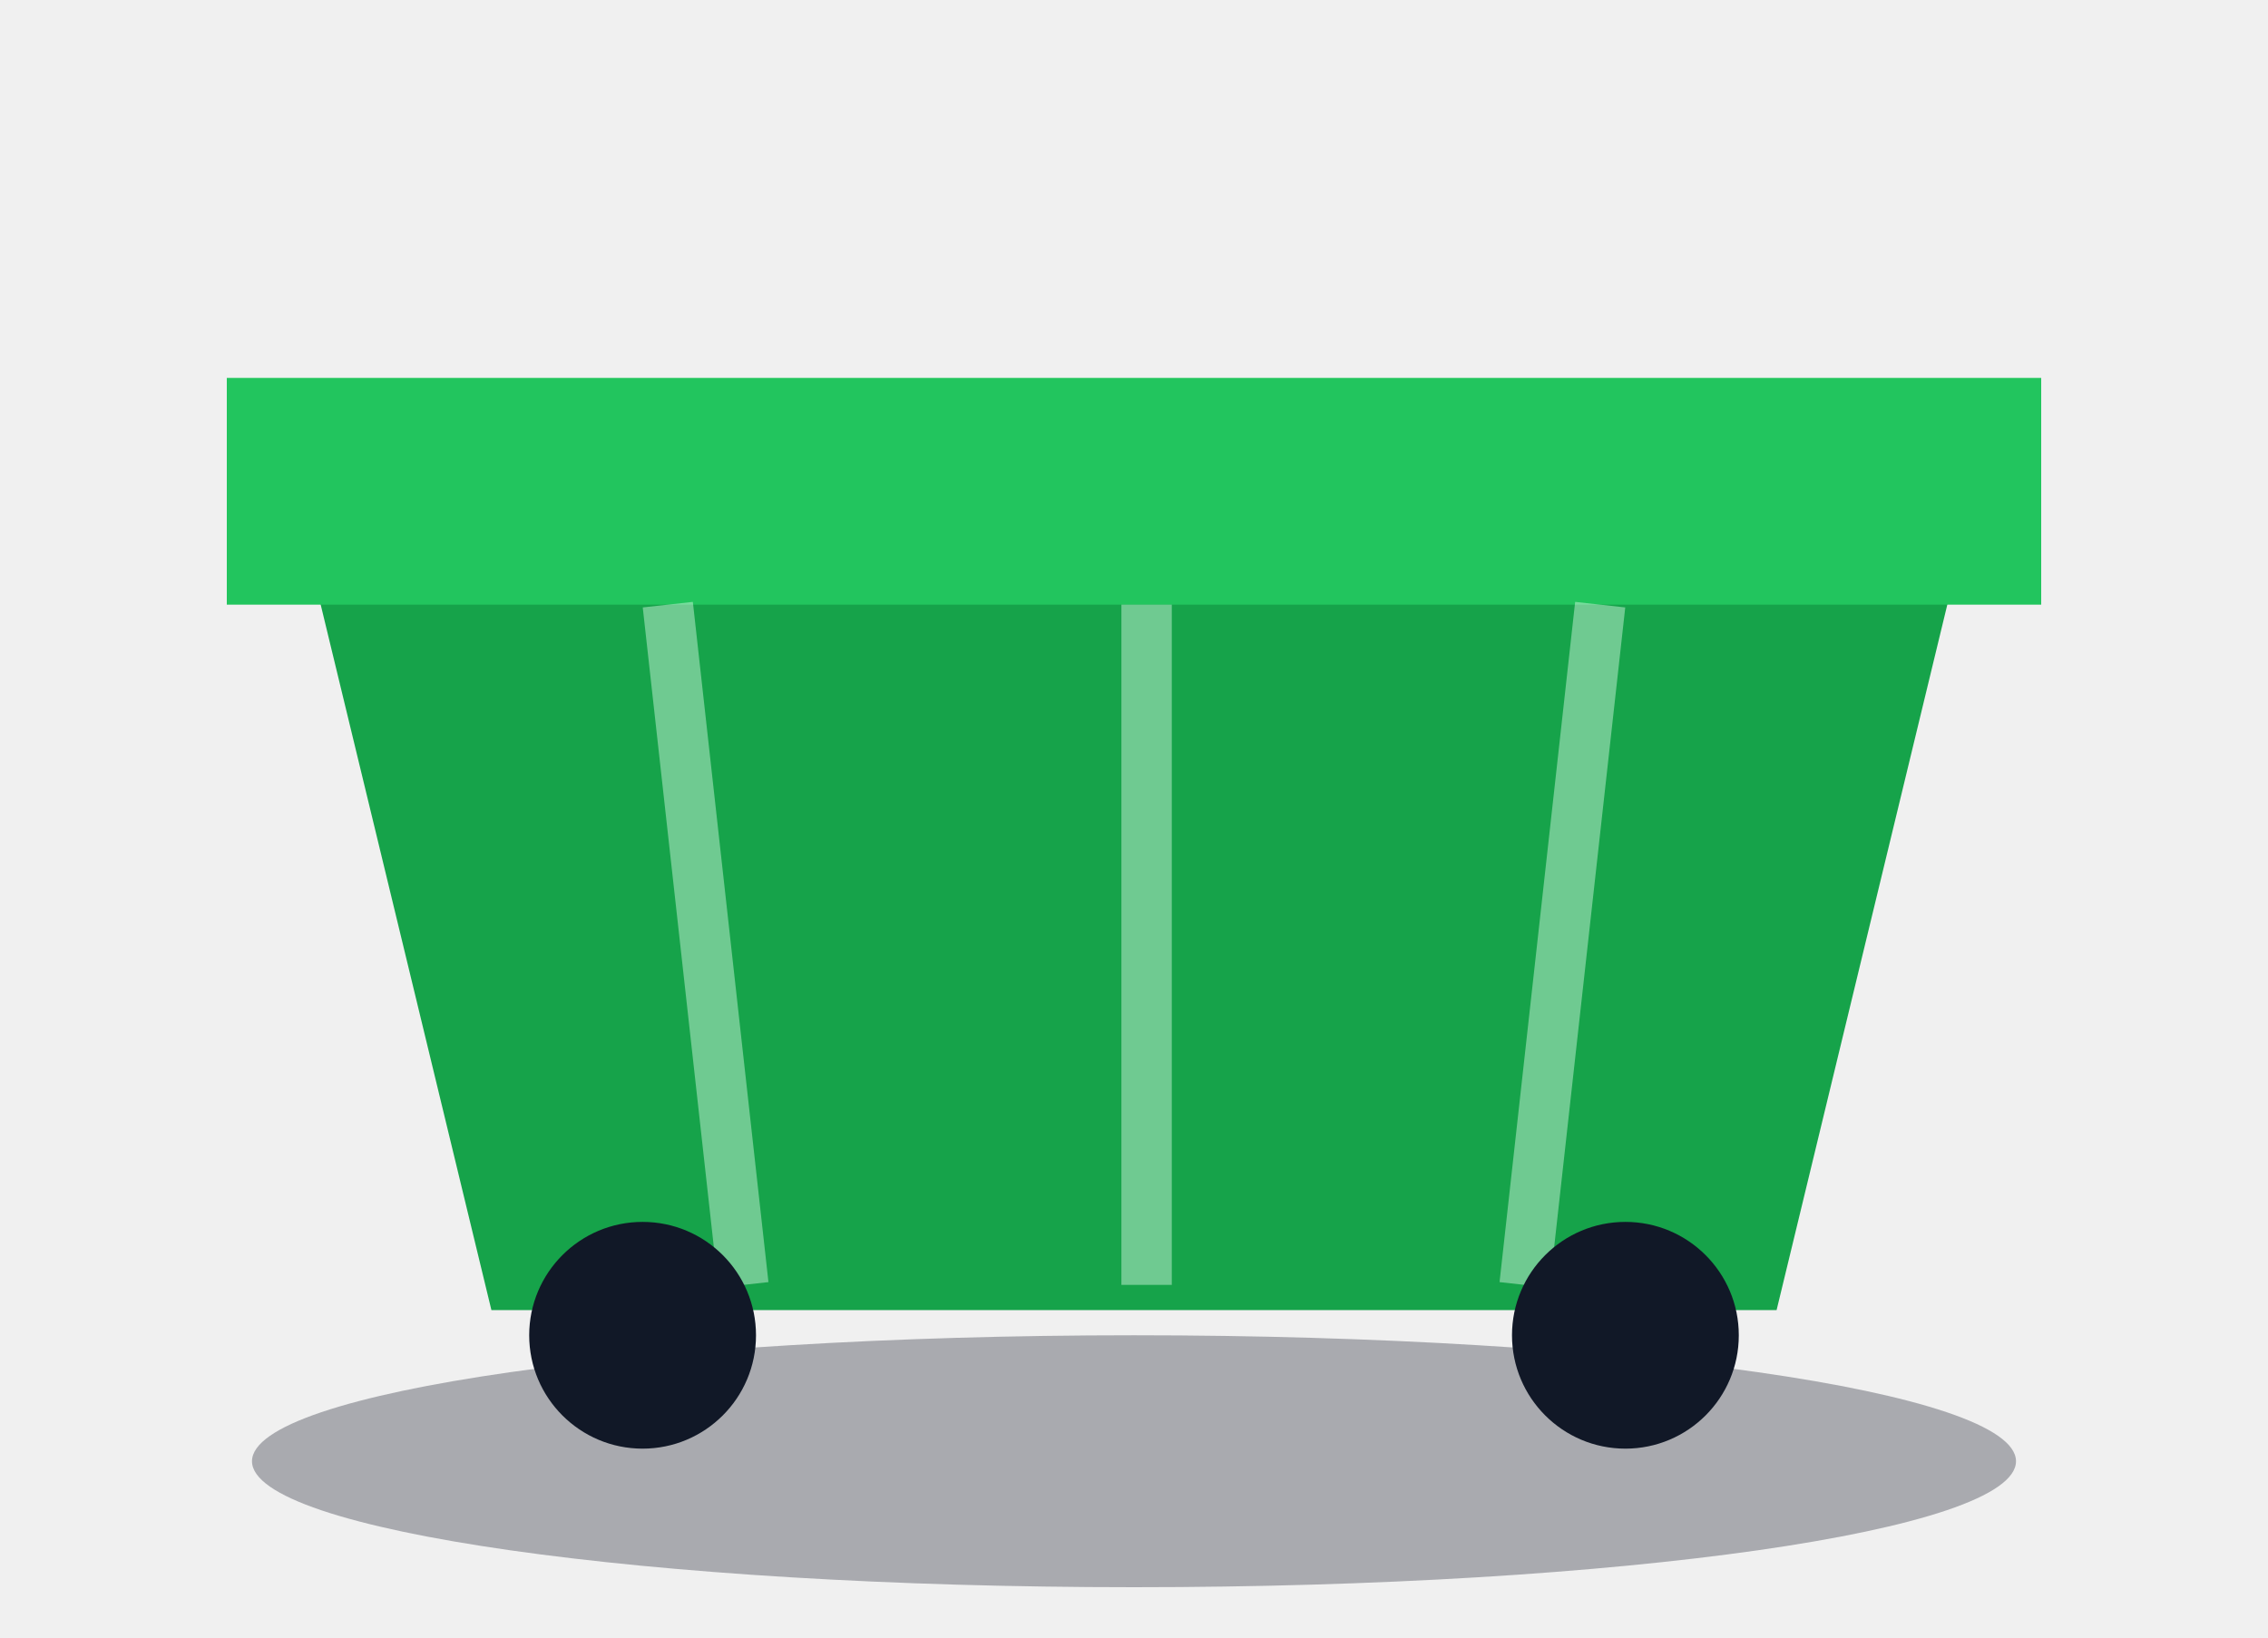
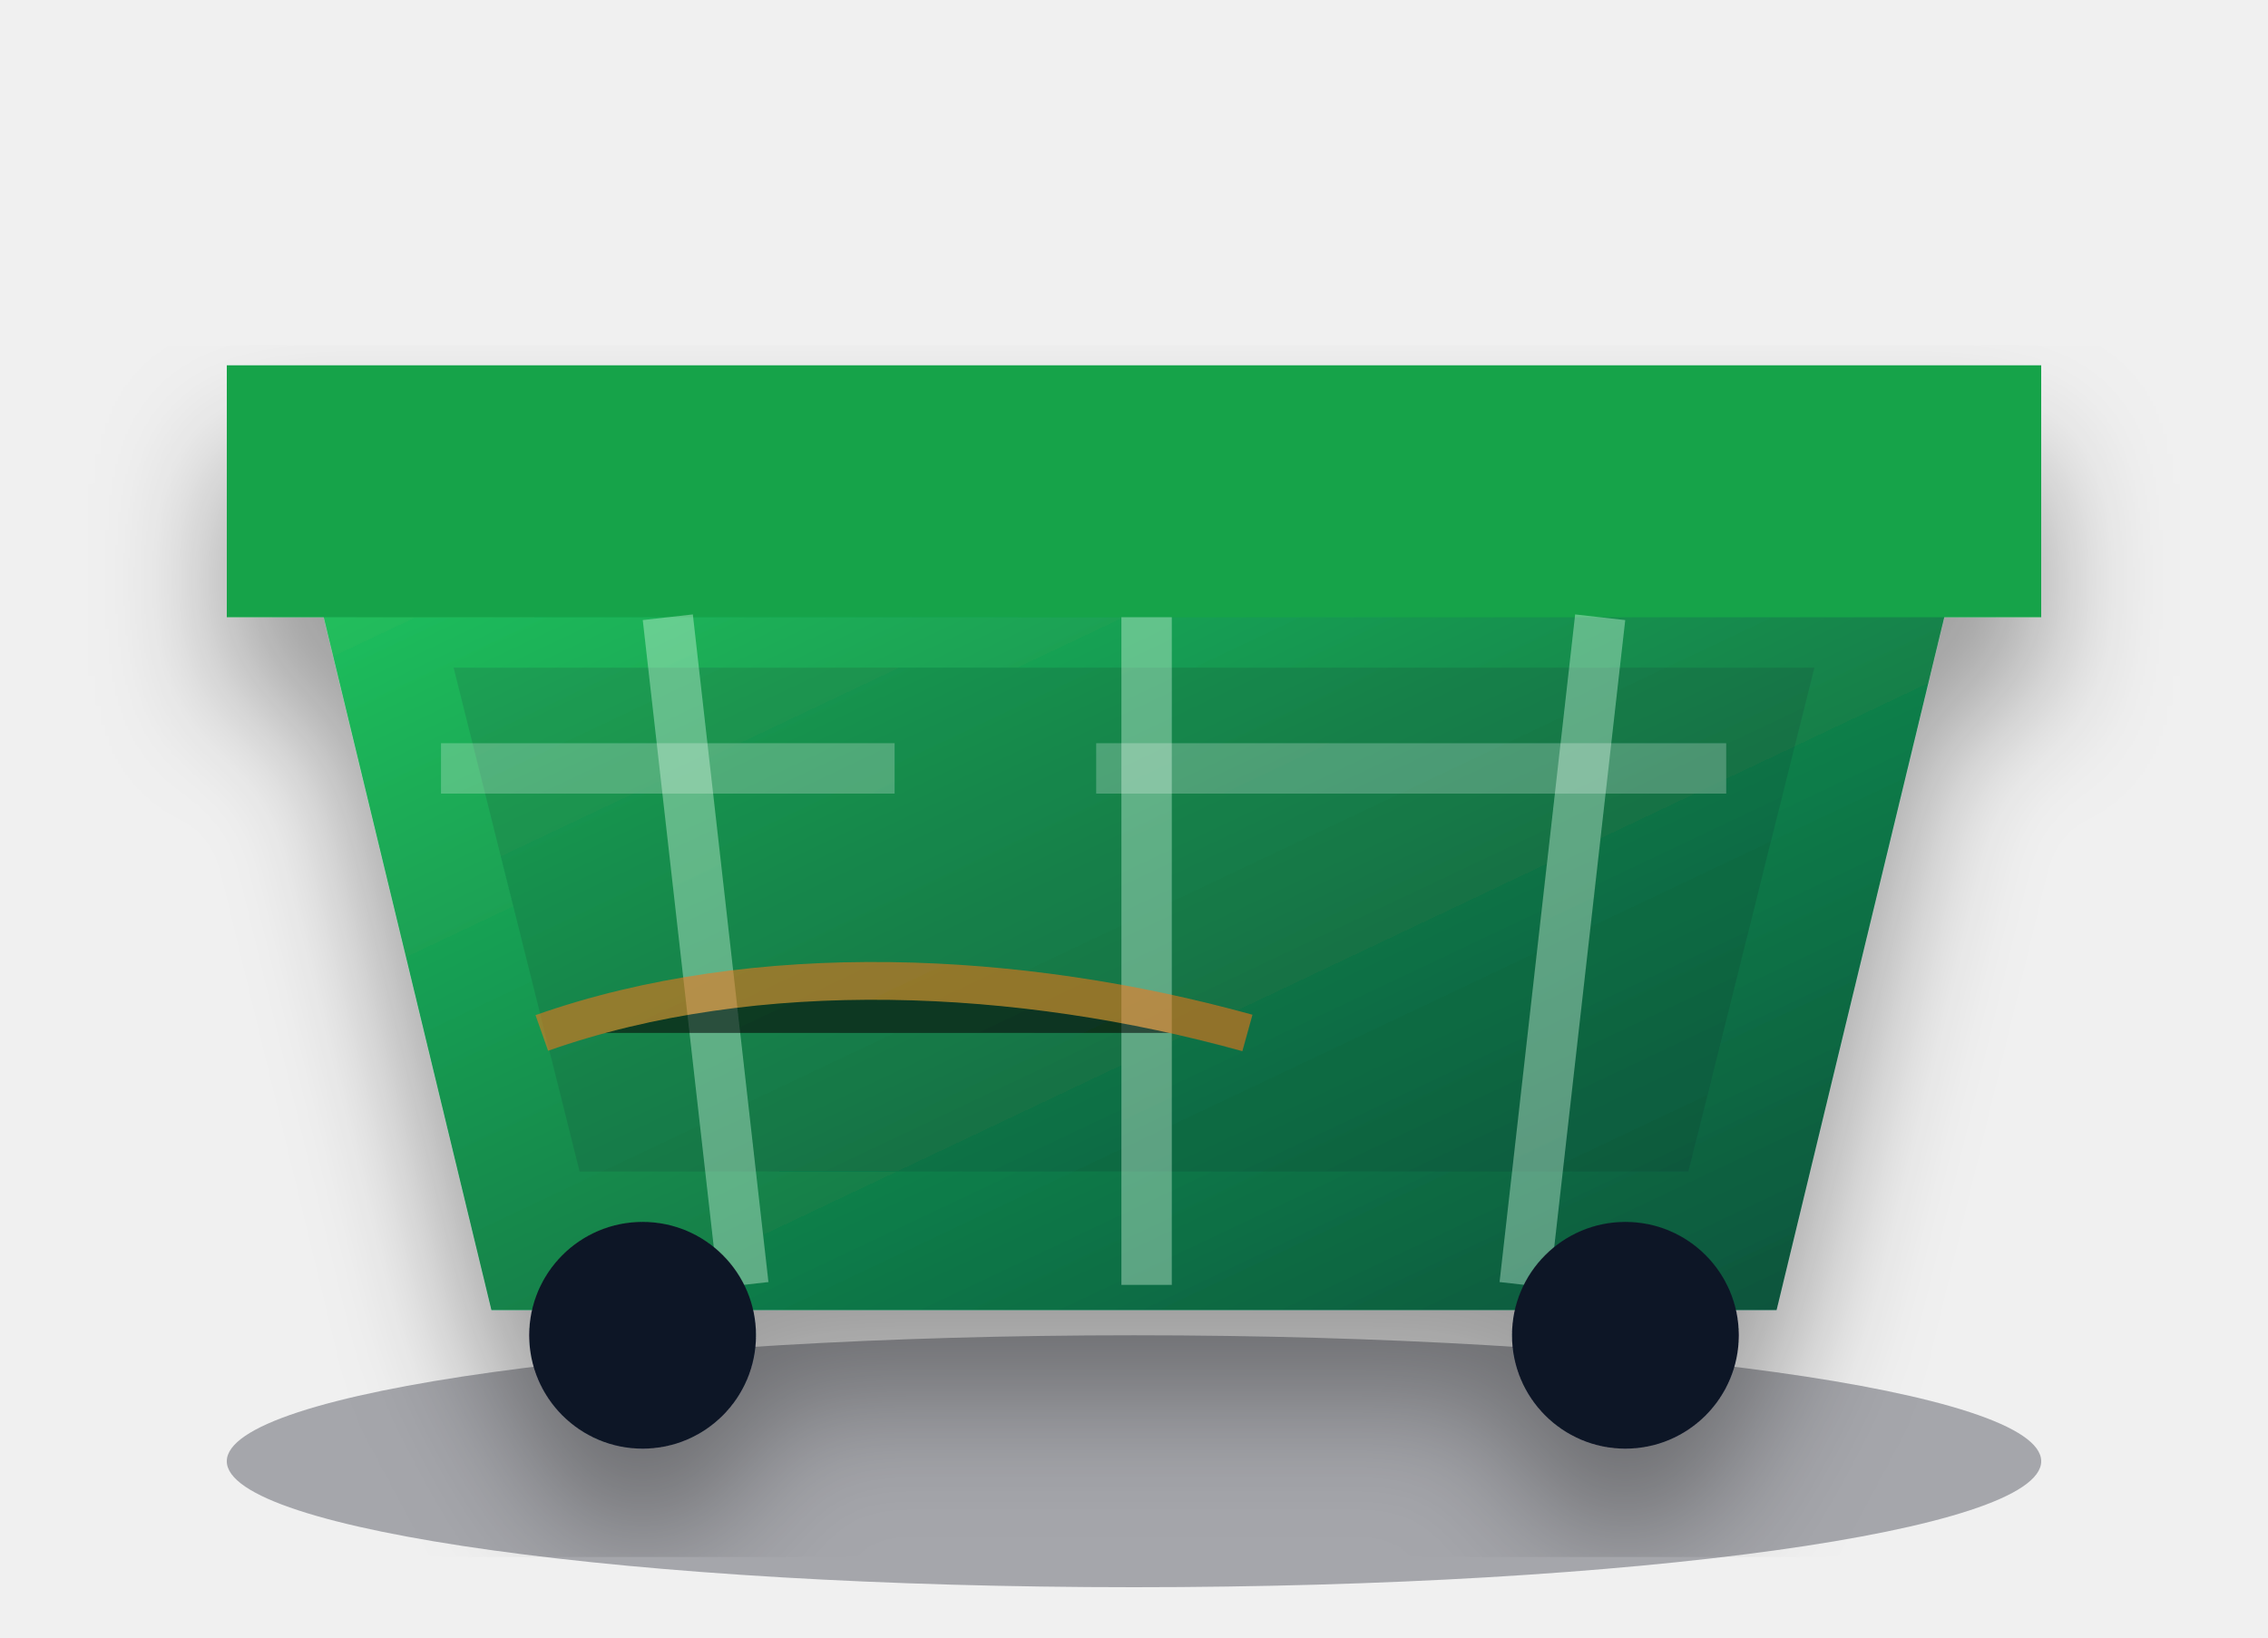
<svg xmlns="http://www.w3.org/2000/svg" width="180" height="130" viewBox="0 0 180 130">
-   <ellipse cx="90" cy="116" rx="70" ry="10" fill="#020617" opacity=".3" />
-   <path d="M24 42h132l-15 62H39z" fill="#16a34a" />
-   <path d="M18 30h144v18H18z" fill="#22c55e" />
-   <g stroke="#dcfce7" stroke-opacity=".45" stroke-width="4">
-     <path d="M53 48l6 54M91 48v54M127 48l-6 54" />
+   <defs>
+     <linearGradient id="g" x1="0" y1="0" x2="1" y2="1">
+       <stop stop-color="#22c55e" />
+       <stop offset="1" stop-color="#064e3b" />
+     </linearGradient>
+     <filter id="s">
+       <feDropShadow dx="0" dy="7" stdDeviation="5" flood-opacity=".35" />
+     </filter>
+   </defs>
+   <ellipse cx="90" cy="116" rx="72" ry="10" fill="#020617" opacity=".32" />
+   <g filter="url(#s)">
+     <path d="M24 42h132l-15 62H39z" fill="url(#g)" />
+     <path d="M18 29h144v20H18z" fill="#16a34a" />
+     <path d="M36 53h108l-10 40H46z" fill="#0f172a" opacity=".13" />
+     <g stroke="#dcfce7" stroke-opacity=".38" stroke-width="4">
+       <path d="M53 49l6 53M91 49v53M127 49l-6 53" />
+     </g>
+     <path d="M35 61h36M87 61h50" stroke="#fff" stroke-opacity=".24" stroke-width="4" />
+     <path d="M43 82c17-6 38-5 56 0" stroke="#f97316" stroke-width="3" opacity=".55" />
+     <circle cx="51" cy="106" r="9" fill="#111827" />
+     <circle cx="129" cy="106" r="9" fill="#111827" />
  </g>
-   <circle cx="51" cy="106" r="9" fill="#111827" />
-   <circle cx="129" cy="106" r="9" fill="#111827" />
</svg>
